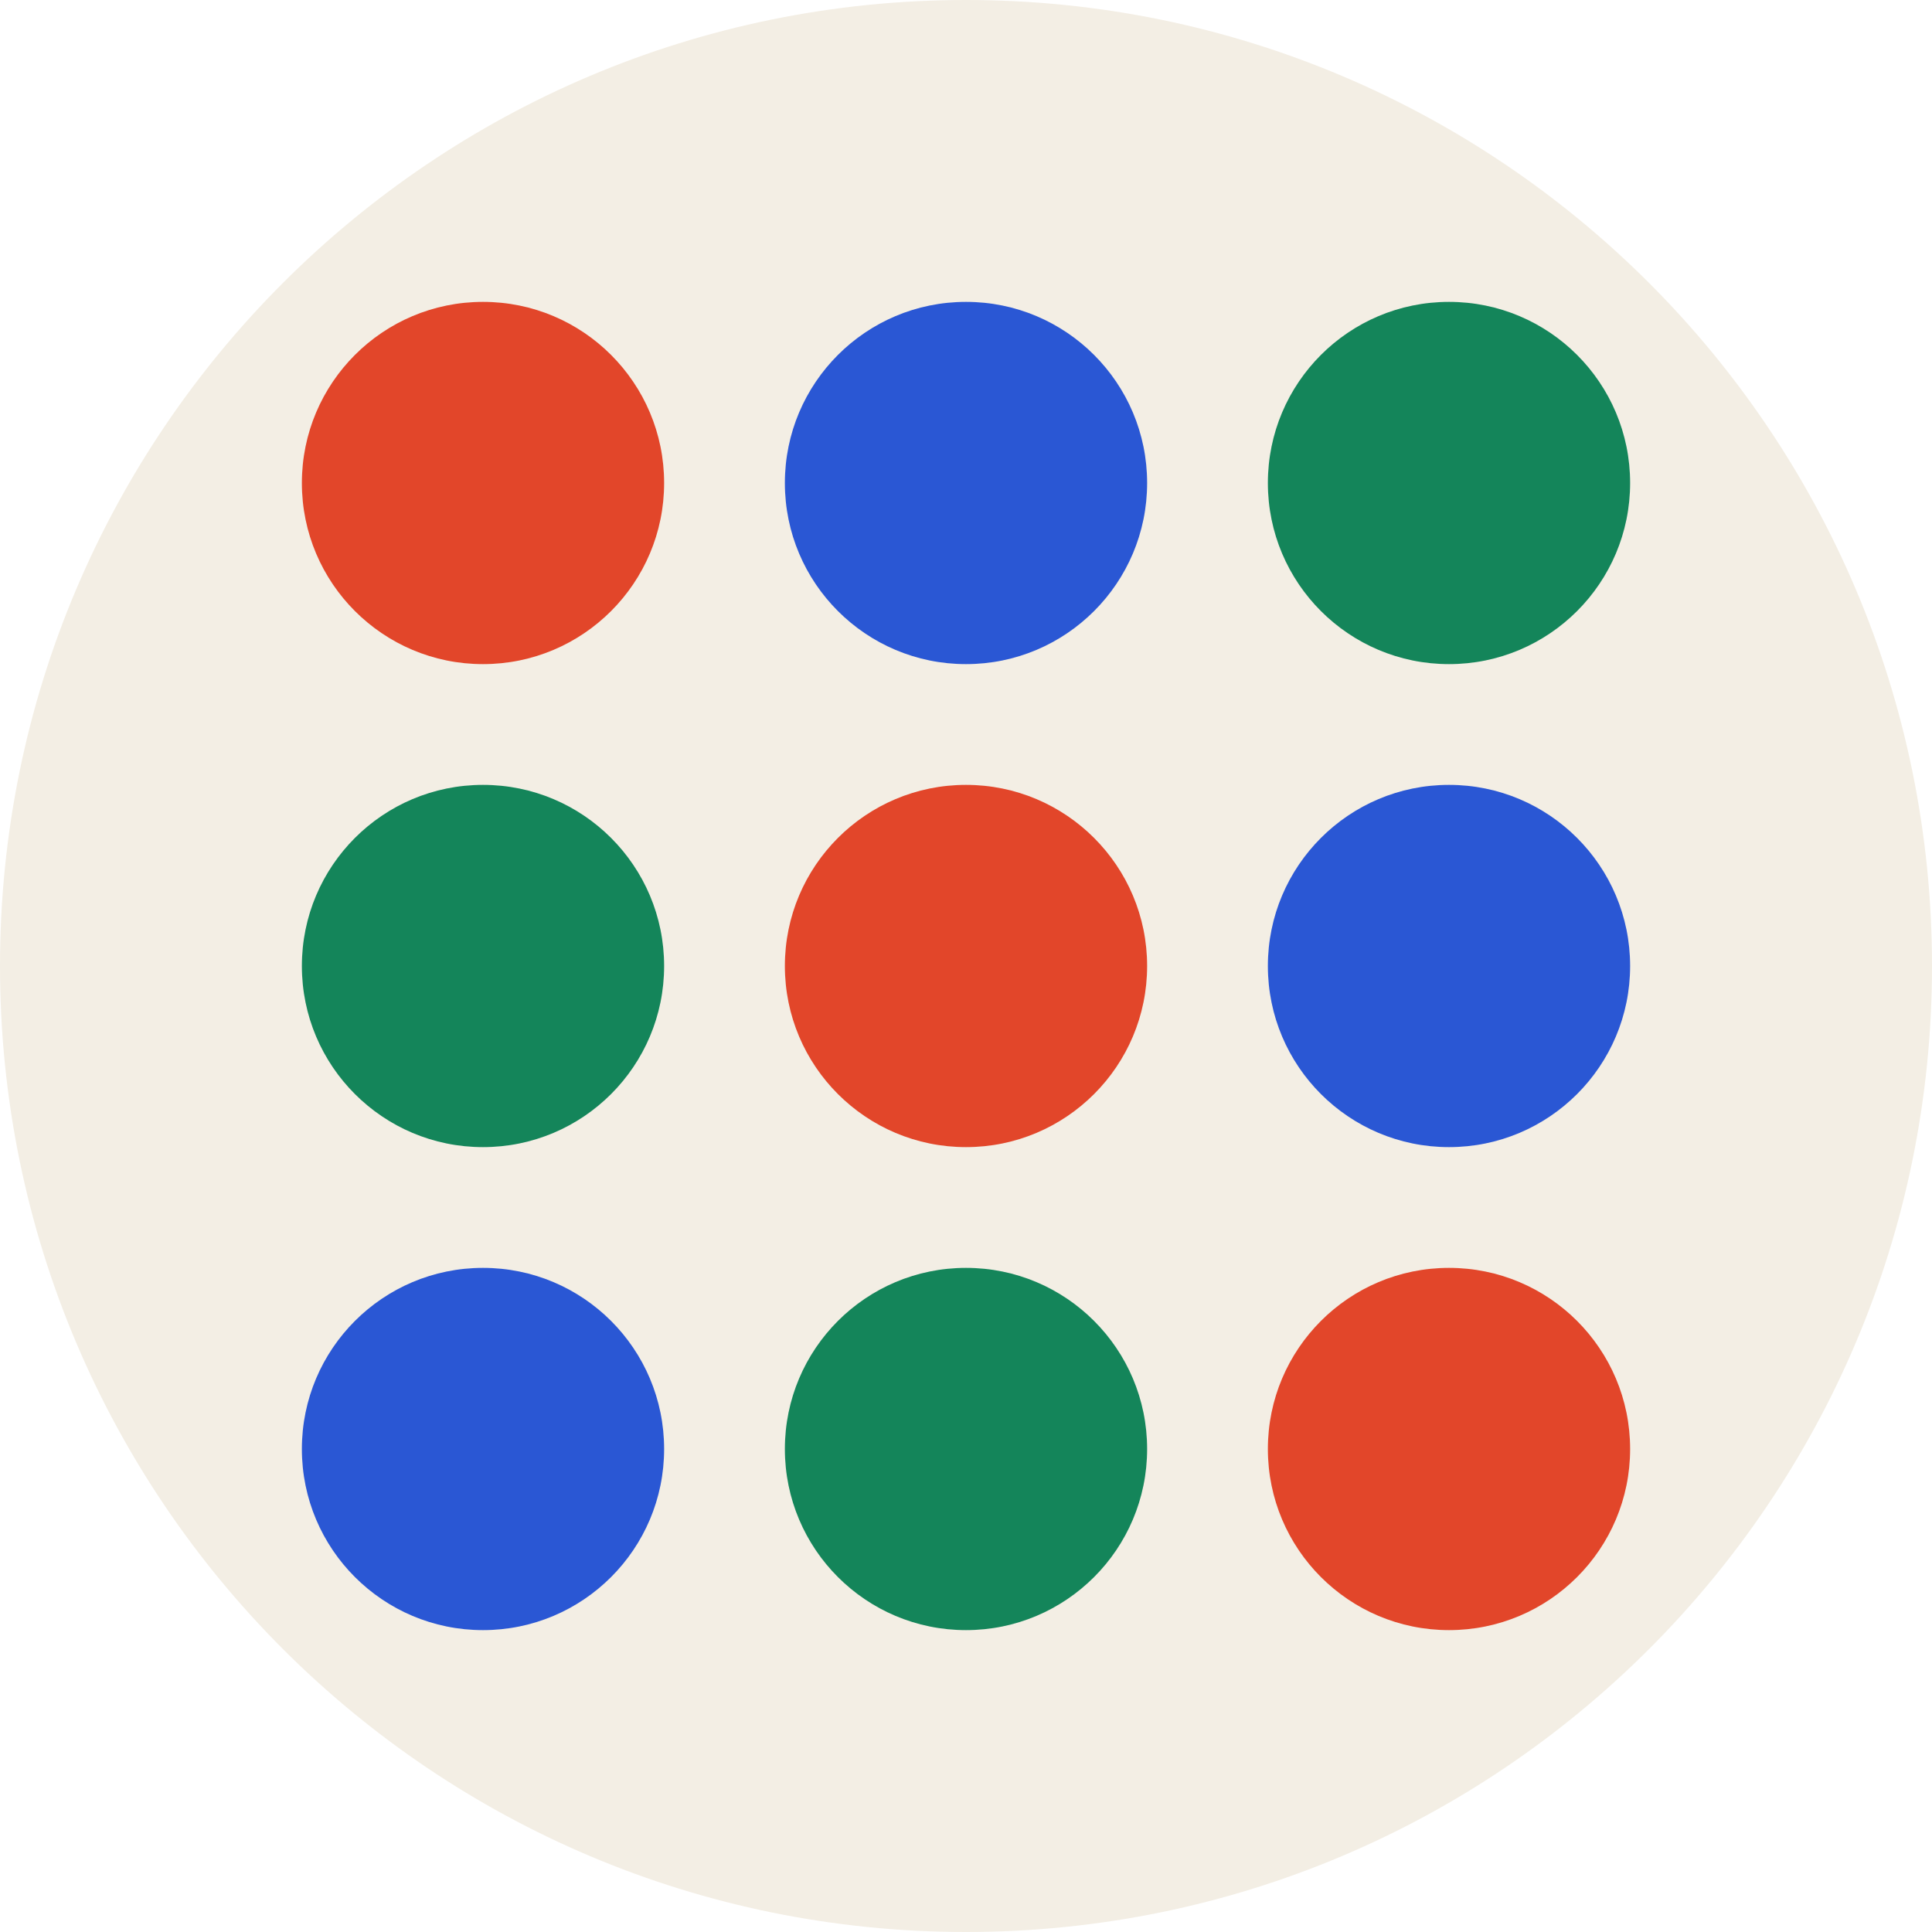
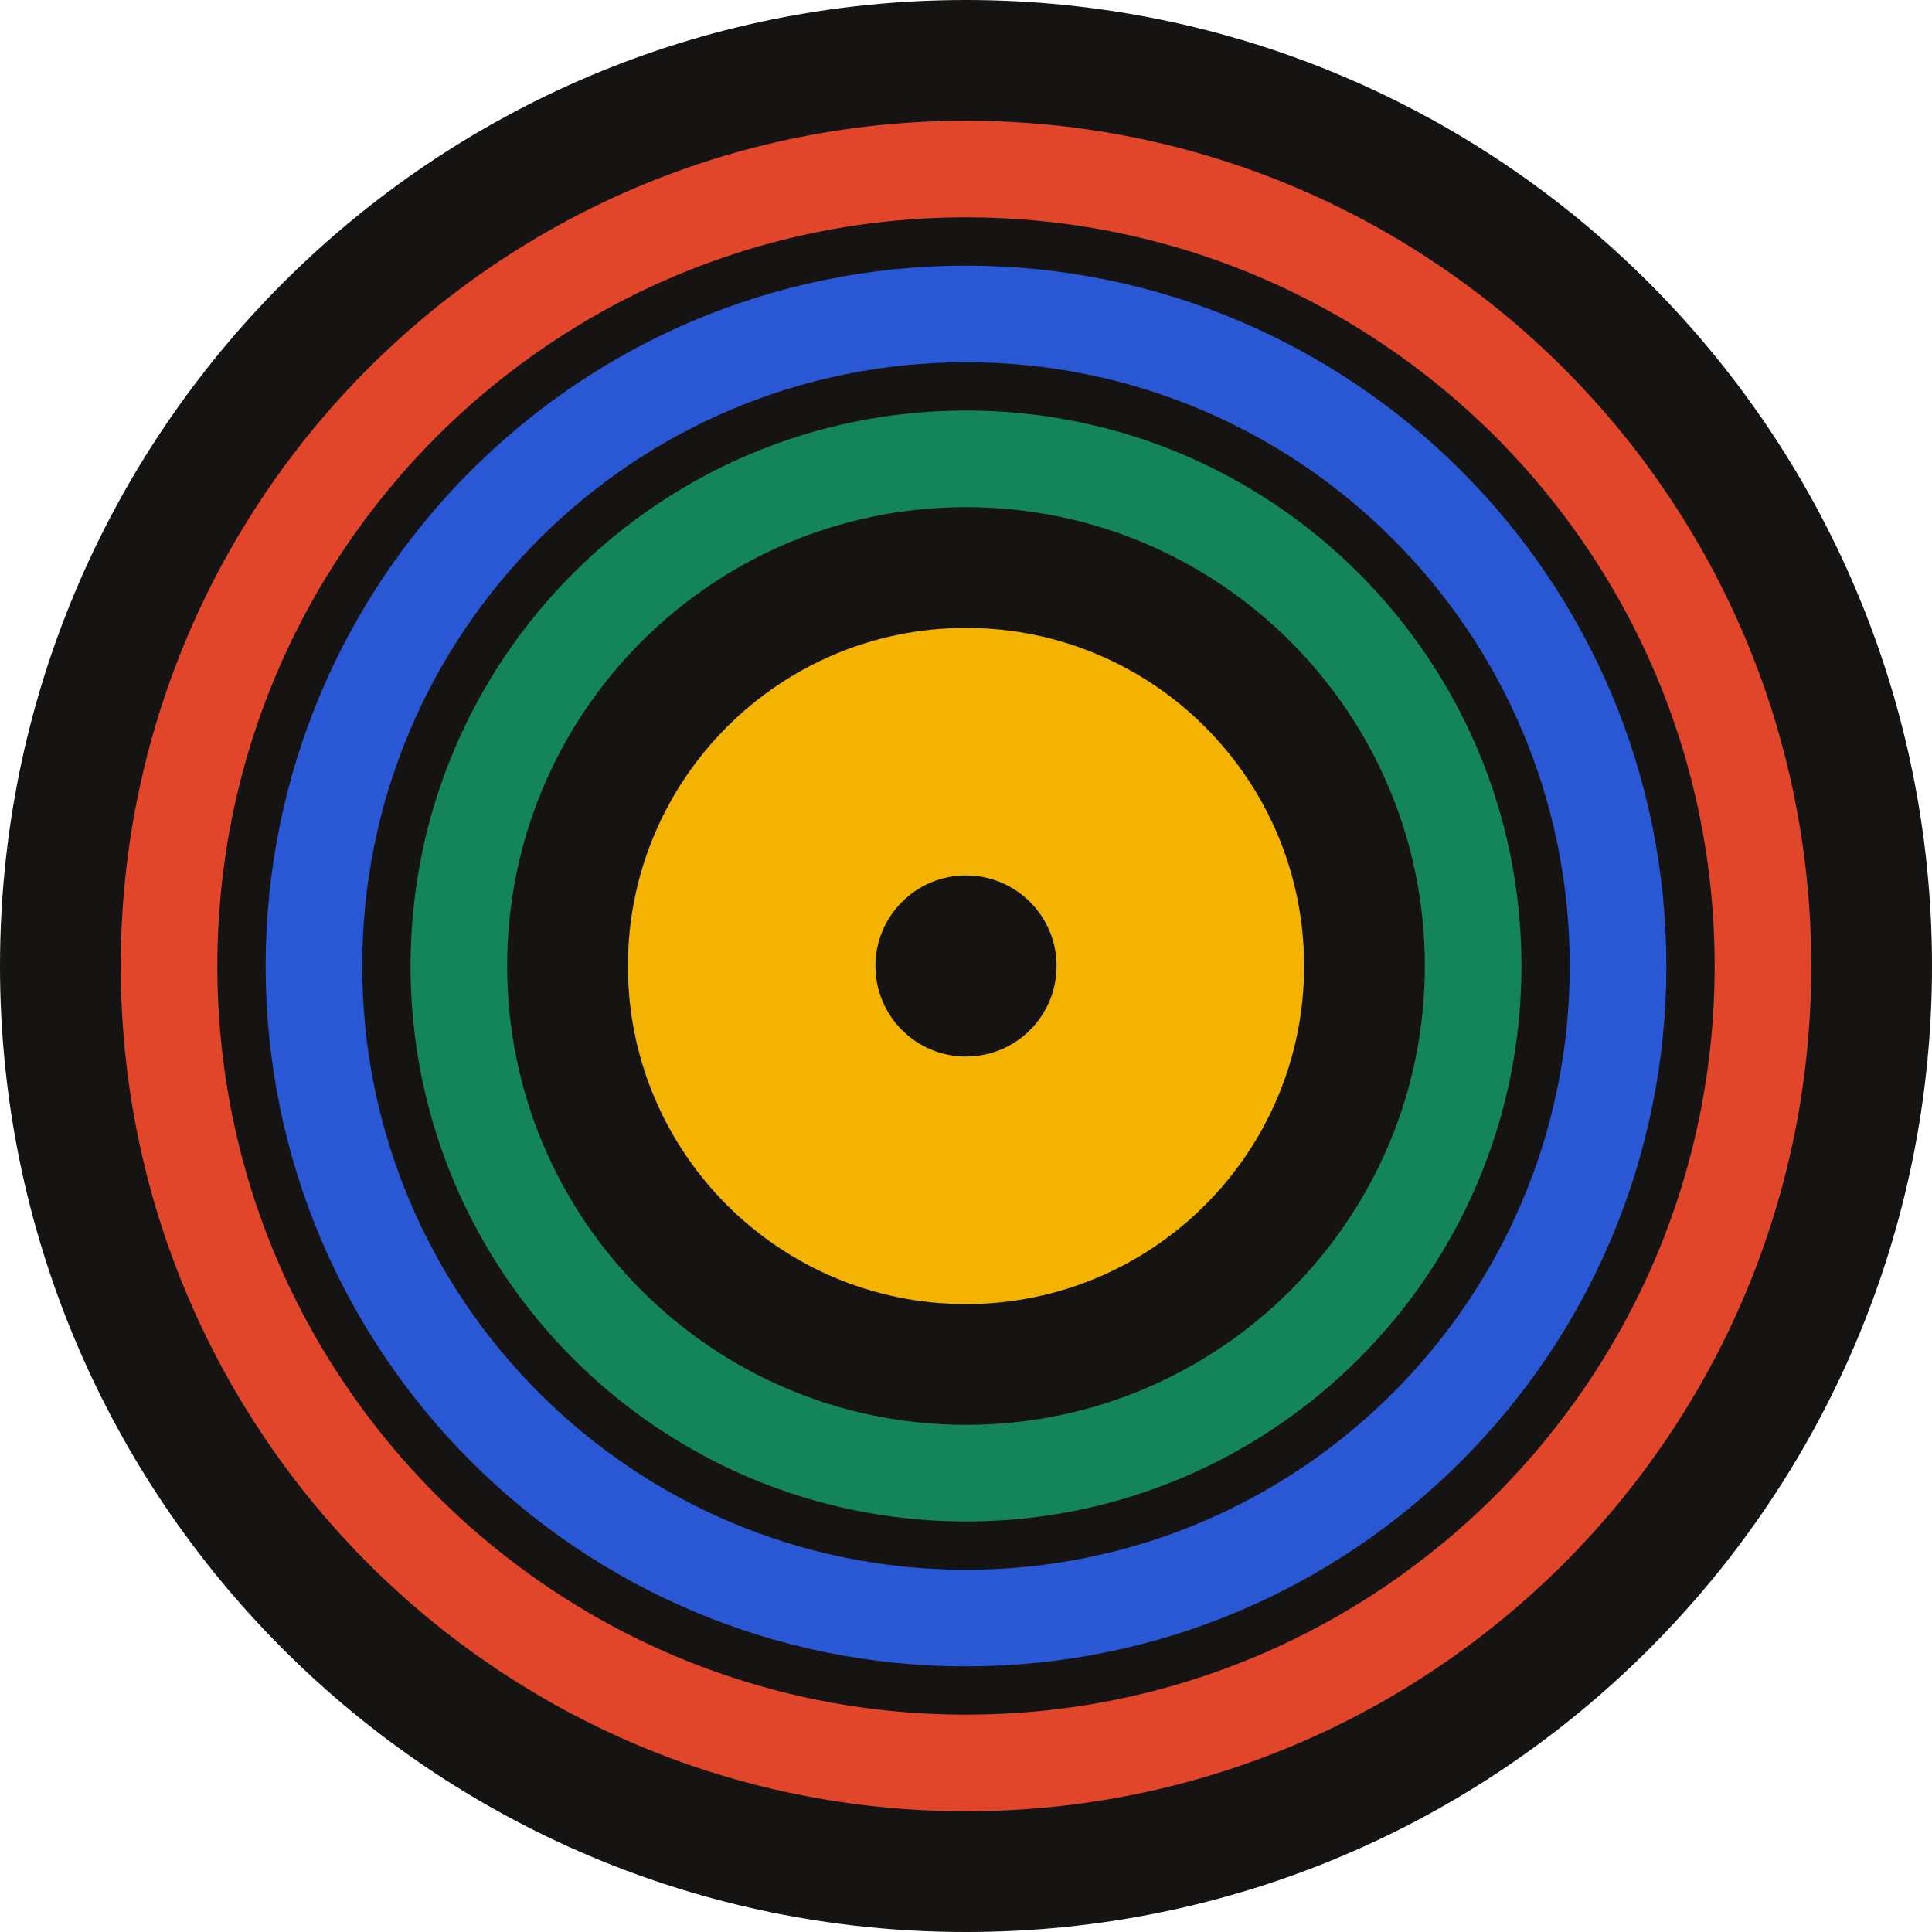
<svg xmlns="http://www.w3.org/2000/svg" viewBox="0 0 32 32">
-   <circle cx="16" cy="16" r="16" fill="#f3eee4" />
-   <circle cx="8" cy="8" r="3.0" fill="#e2462a" />
-   <circle cx="16" cy="8" r="3.0" fill="#2a57d4" />
-   <circle cx="24" cy="8" r="3.0" fill="#14855a" />
-   <circle cx="8" cy="16" r="3.0" fill="#14855a" />
-   <circle cx="16" cy="16" r="3.0" fill="#e2462a" />
-   <circle cx="24" cy="16" r="3.0" fill="#2a57d4" />
-   <circle cx="8" cy="24" r="3.0" fill="#2a57d4" />
-   <circle cx="16" cy="24" r="3.0" fill="#14855a" />
-   <circle cx="24" cy="24" r="3.0" fill="#e2462a" />
+   <circle cx="16" cy="16" r="16" fill="#151413" />
+   <g fill="none" stroke-width="1.6">
+     <circle cx="16" cy="16" r="13.2" stroke="#e2462a" />
+     <circle cx="16" cy="16" r="10.8" stroke="#2a57d4" />
+     <circle cx="16" cy="16" r="8.4" stroke="#14855a" />
+   </g>
+   <circle cx="16" cy="16" r="5.6" fill="#f3b300" />
+   <circle cx="16" cy="16" r="1.5" fill="#151413" />
</svg>
